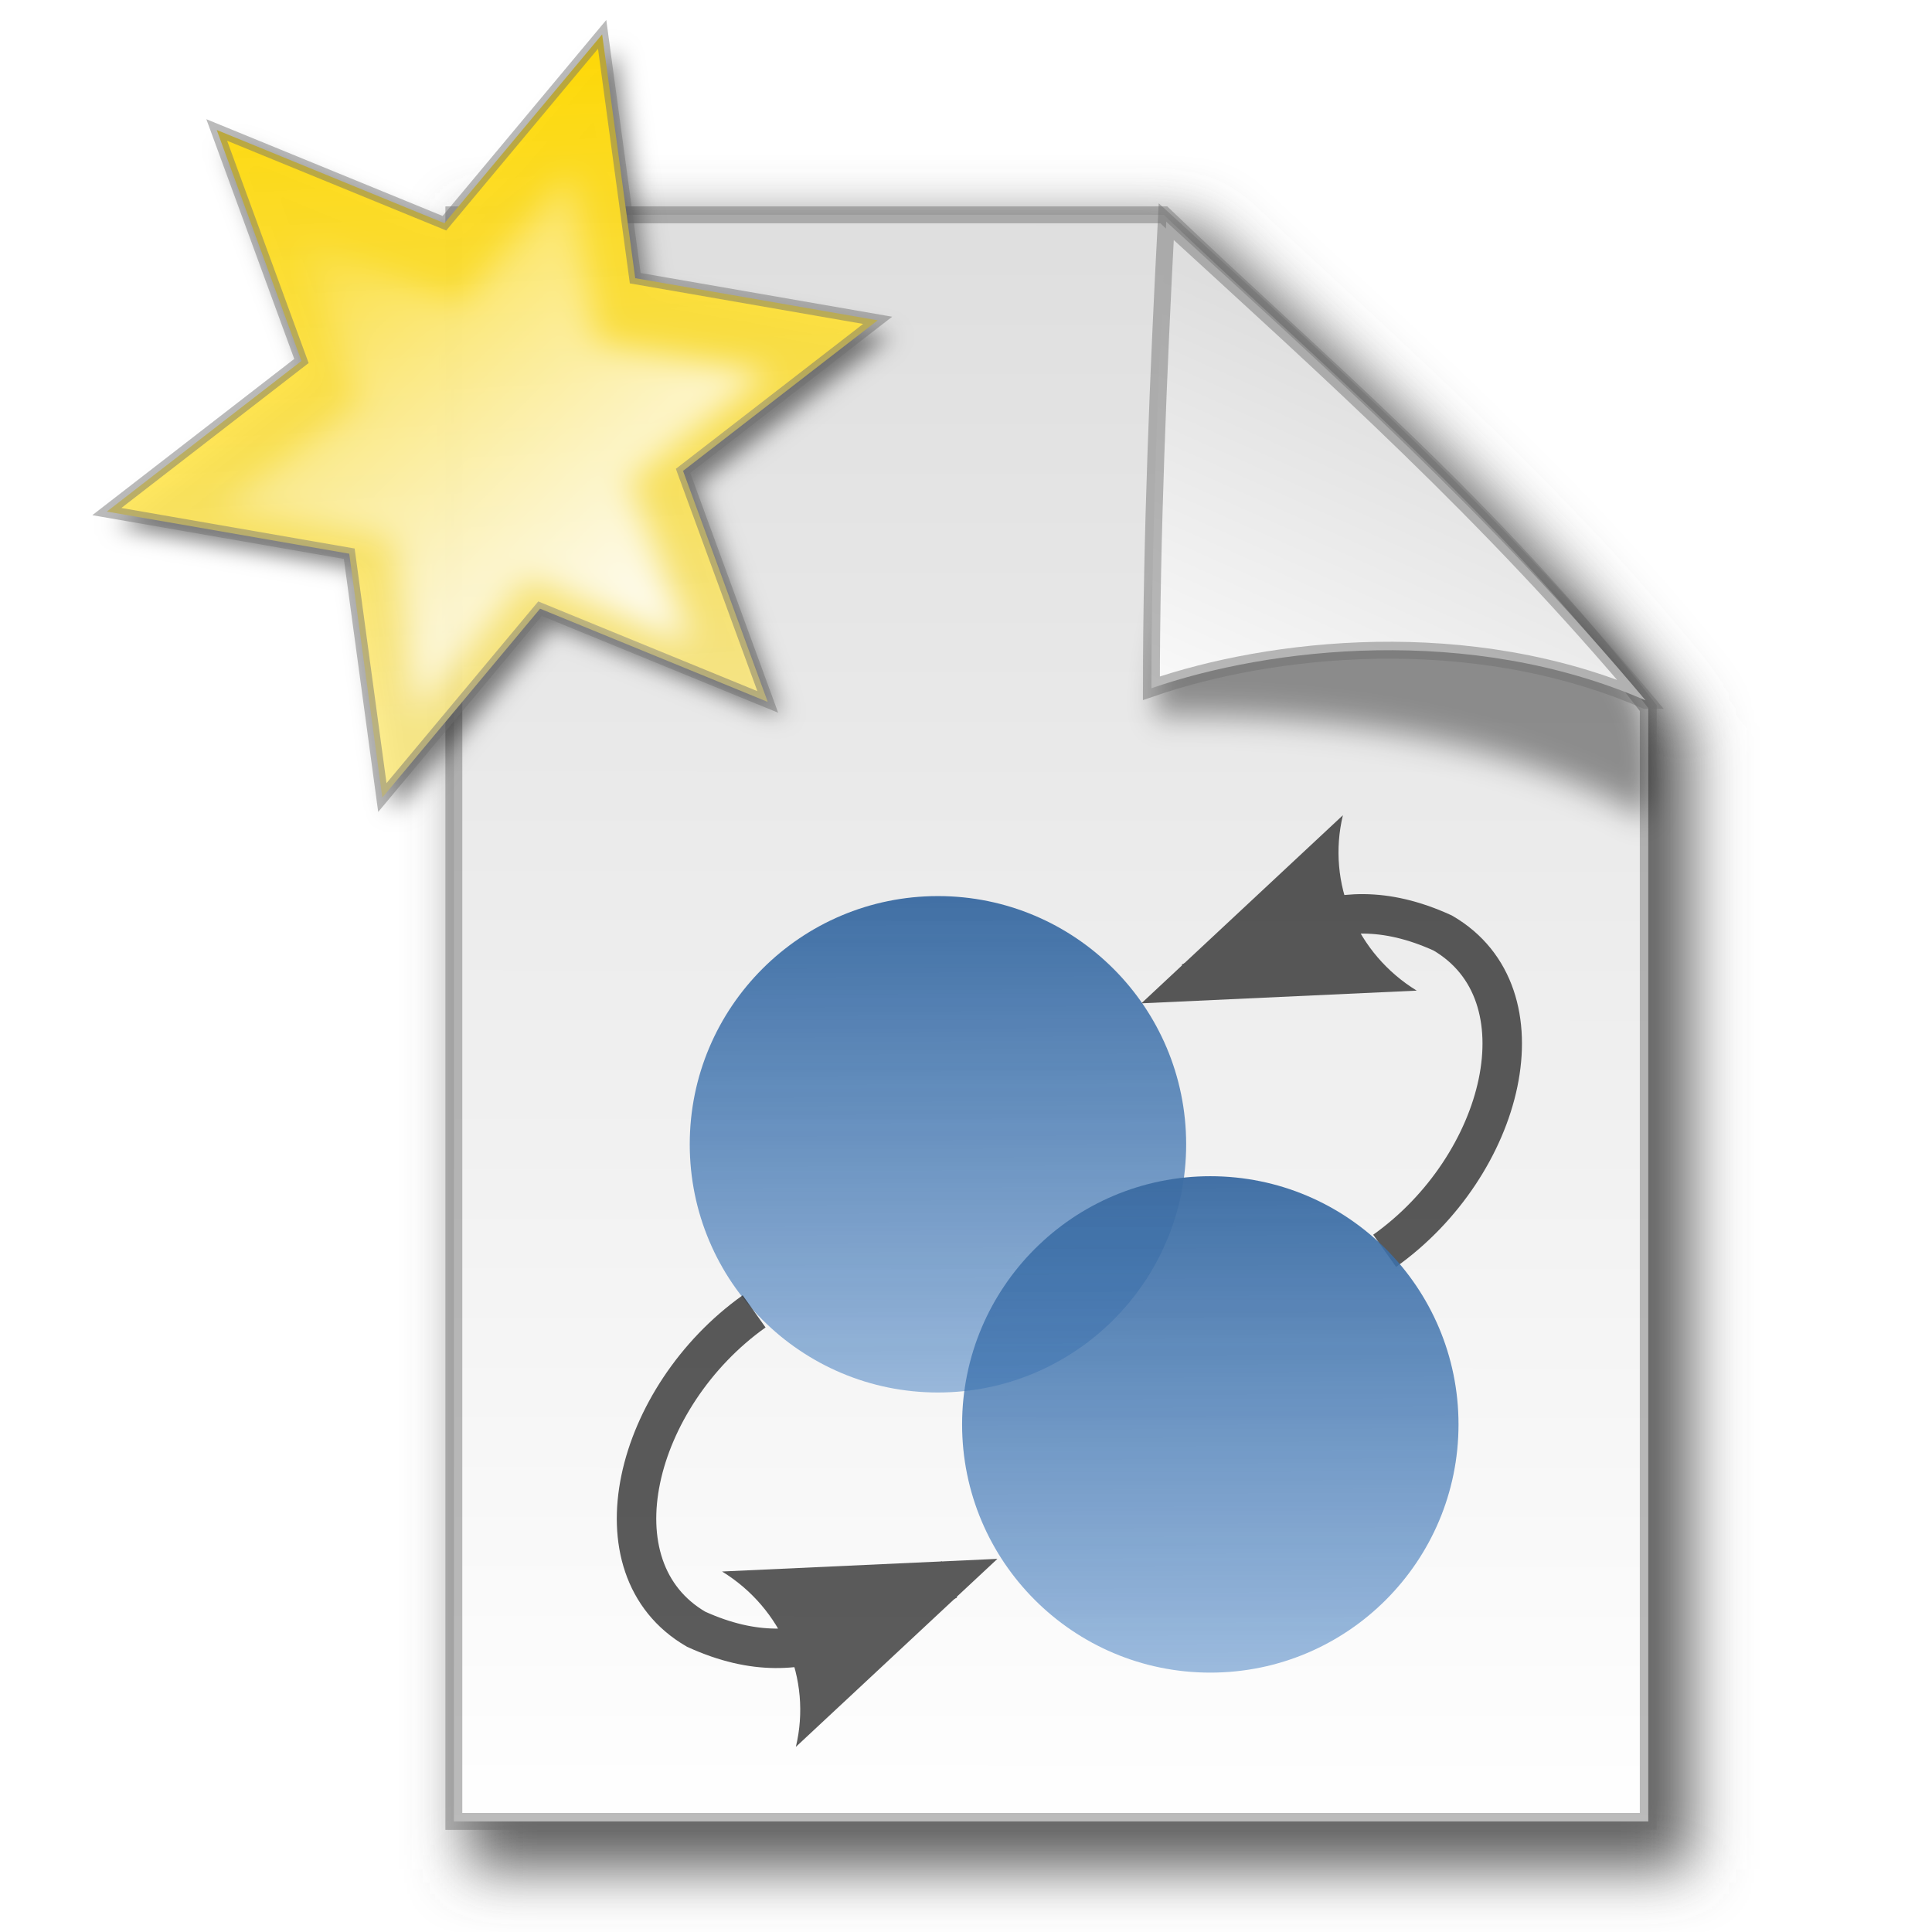
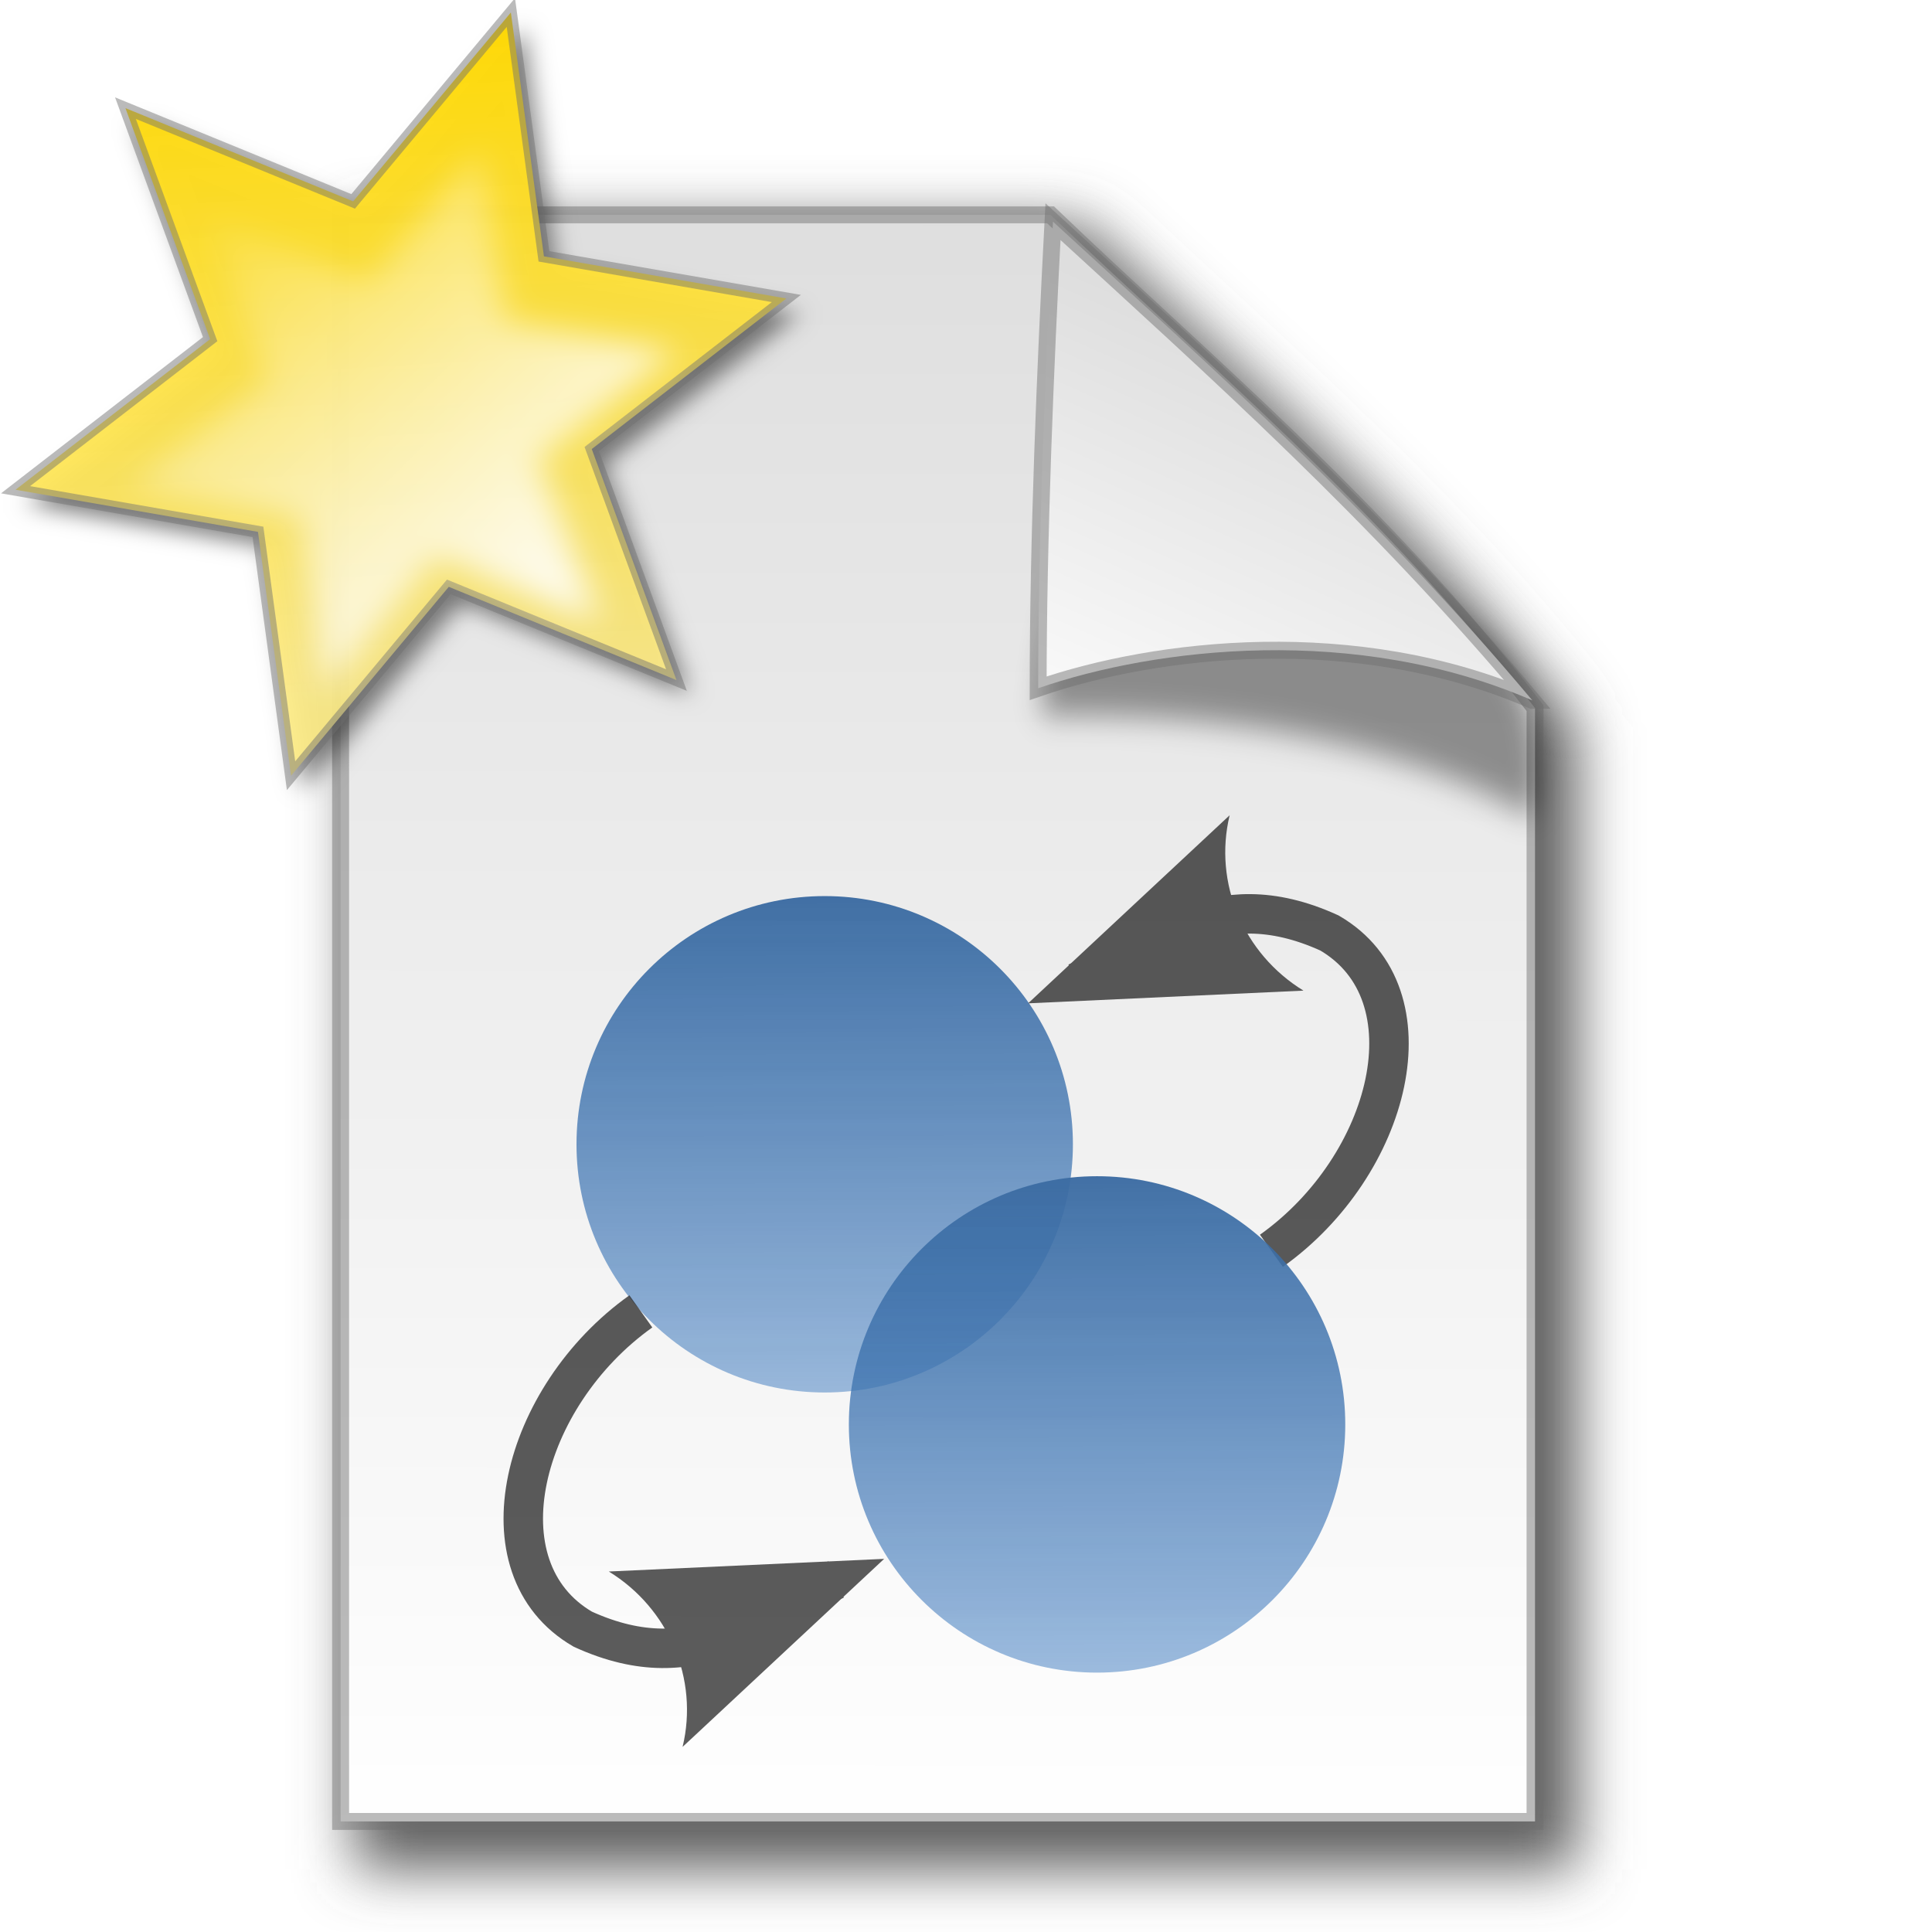
<svg xmlns="http://www.w3.org/2000/svg" xmlns:xlink="http://www.w3.org/1999/xlink" width="32px" height="32px" id="svg2985" version="1.1">
  <defs id="defs2987">
    <linearGradient id="linearGradient4048">
      <stop style="stop-color:#ffffff;stop-opacity:0.904;" offset="0" id="stop4050" />
      <stop style="stop-color:#ffffff;stop-opacity:0;" offset="1" id="stop4052" />
    </linearGradient>
    <linearGradient id="linearGradient3925">
      <stop style="stop-color:#fdd700;stop-opacity:1;" offset="0" id="stop3927" />
      <stop style="stop-color:#ffed87;stop-opacity:0.922;" offset="1" id="stop3929" />
    </linearGradient>
    <linearGradient id="linearGradient3790">
      <stop style="stop-color:#dedede;stop-opacity:1;" offset="0" id="stop3792" />
      <stop style="stop-color:#ffffff;stop-opacity:1;" offset="1" id="stop3794" />
    </linearGradient>
-     <filter id="filter3838">
-       <feGaussianBlur stdDeviation="0.497" id="feGaussianBlur3840" />
-     </filter>
    <linearGradient y2="5.142" x2="3.156" y1="10.855" x1="5.976" gradientUnits="userSpaceOnUse" id="linearGradient6181" xlink:href="#linearGradient6060" />
    <linearGradient y2="15.813" x2="34.076" y1="15.813" x1="1.354" gradientUnits="userSpaceOnUse" id="linearGradient6179" xlink:href="#linearGradient6060" />
    <linearGradient y2="53.774" x2="-33.445" y1="37.123" x1="-46.386" gradientUnits="userSpaceOnUse" id="linearGradient6113" xlink:href="#linearGradient6060" />
    <linearGradient y2="53.774" x2="-33.445" y1="37.123" x1="-46.386" gradientUnits="userSpaceOnUse" id="linearGradient6091" xlink:href="#linearGradient6060" />
    <linearGradient y2="53.774" x2="-33.445" y1="37.123" x1="-46.386" gradientUnits="userSpaceOnUse" id="linearGradient6058" xlink:href="#linearGradient6060" />
    <radialGradient gradientUnits="userSpaceOnUse" gradientTransform="matrix(1,0,0,1.004784,0,-0.1980649)" r="15.302" fy="41.4" fx="-4.4" cy="41.4" cx="-4.4" id="radialGradient5960" xlink:href="#linearGradient5954" />
    <linearGradient y2="18.669" x2="4.567" y1="-14.331" x1="4.607" gradientUnits="userSpaceOnUse" id="linearGradient5871" xlink:href="#linearGradient5873" />
    <linearGradient y2="15.813" x2="34.076" y1="15.813" x1="1.354" gradientUnits="userSpaceOnUse" id="linearGradient5869" xlink:href="#linearGradient3964" />
    <linearGradient gradientUnits="userSpaceOnUse" y2="15.813" x2="34.076" y1="15.813" x1="1.354" id="linearGradient5867" xlink:href="#linearGradient3964" />
    <linearGradient y2="52.785" x2="-33.61" y1="66.798" x1="-26.107" gradientUnits="userSpaceOnUse" id="linearGradient3985" xlink:href="#linearGradient3805" />
    <linearGradient y2="53.774" x2="-33.445" y1="37.123" x1="-46.386" gradientUnits="userSpaceOnUse" id="linearGradient3983" xlink:href="#linearGradient3805" />
    <linearGradient y2="67.677" x2="-31.551" y1="26.791" x1="-31.683" gradientUnits="userSpaceOnUse" id="linearGradient3981" xlink:href="#linearGradient3851" />
    <linearGradient y2="67.677" x2="-31.551" y1="26.791" x1="-31.683" gradientUnits="userSpaceOnUse" id="linearGradient3979" xlink:href="#linearGradient3845" />
    <linearGradient y2="-0.814" x2="3.624" y1="21.125" x1="15.405" gradientUnits="userSpaceOnUse" id="linearGradient3957" xlink:href="#linearGradient3805" />
    <linearGradient y2="3.305" x2="-3.167" y1="-15.401" x1="-5.339" gradientUnits="userSpaceOnUse" id="linearGradient3955" xlink:href="#linearGradient3805" />
    <linearGradient y2="18.747" x2="1.628" y1="-8.949" x1="1.699" gradientUnits="userSpaceOnUse" id="linearGradient3951" xlink:href="#linearGradient3771" />
    <linearGradient y2="52.785" x2="-33.61" y1="66.798" x1="-26.107" gradientUnits="userSpaceOnUse" id="linearGradient3877" xlink:href="#linearGradient3805" />
    <linearGradient gradientUnits="userSpaceOnUse" y2="53.774" x2="-33.445" y1="37.123" x1="-46.386" id="linearGradient3869" xlink:href="#linearGradient3805" />
    <linearGradient gradientUnits="userSpaceOnUse" y2="67.677" x2="-31.551" y1="26.791" x1="-31.683" id="linearGradient3843" xlink:href="#linearGradient3851" />
    <linearGradient gradientUnits="userSpaceOnUse" y2="67.677" x2="-31.551" y1="26.791" x1="-31.683" id="linearGradient3835" xlink:href="#linearGradient3845" />
    <linearGradient id="linearGradient3771">
      <stop id="stop3773" offset="0" style="stop-color:#188d0f;stop-opacity:1;" />
      <stop id="stop3775" offset="1" style="stop-color:#44ea37;stop-opacity:0.765;" />
    </linearGradient>
    <linearGradient id="linearGradient3805">
      <stop id="stop3807" offset="0" style="stop-color:#000000;stop-opacity:1;" />
      <stop id="stop3809" offset="1" style="stop-color:#000000;stop-opacity:0;" />
    </linearGradient>
    <linearGradient id="linearGradient3964">
      <stop style="stop-color:#094216;stop-opacity:1;" offset="0" id="stop3966" />
      <stop style="stop-color:#ffffff;stop-opacity:0.152;" offset="1" id="stop3968" />
    </linearGradient>
    <linearGradient id="linearGradient3845">
      <stop style="stop-color:#0f4a8d;stop-opacity:1;" offset="0" id="stop3847" />
      <stop style="stop-color:#135eb3;stop-opacity:0.513;" offset="1" id="stop3849" />
    </linearGradient>
    <linearGradient id="linearGradient3851">
      <stop id="stop3853" offset="0" style="stop-color:#091042;stop-opacity:1;" />
      <stop id="stop3855" offset="1" style="stop-color:#ffffff;stop-opacity:1;" />
    </linearGradient>
    <marker style="overflow:visible;" id="Arrow1Lend" refX="0.0" refY="0.0" orient="auto">
      <path transform="scale(0.8) rotate(180) translate(12.5,0)" style="fill-rule:evenodd;stroke:#000000;stroke-width:1.0pt;marker-start:none;" d="M 0.0,0.0 L 5.0,-5.0 L -12.5,0.0 L 5.0,5.0 L 0.0,0.0 z " id="path4014" />
    </marker>
    <marker style="overflow:visible" id="TriangleOutL" refX="0.0" refY="0.0" orient="auto">
      <path transform="scale(0.8)" style="fill-rule:evenodd;stroke:#000000;stroke-width:1.0pt;marker-start:none" d="M 5.77,0.0 L -2.88,5.0 L -2.88,-5.0 L 5.77,0.0 z " id="path4154" />
    </marker>
    <marker style="overflow:visible;" id="Arrow2Mend" refX="0.0" refY="0.0" orient="auto">
      <path transform="scale(0.6) rotate(180) translate(0,0)" d="M 8.719,4.034 L -2.207,0.016 L 8.719,-4.002 C 6.973,-1.63 6.983,1.616 8.719,4.034 z " style="font-size:12.0;fill-rule:evenodd;stroke-width:0.625;stroke-linejoin:round;" id="path4038" />
    </marker>
    <marker style="overflow:visible;" id="Arrow2Send" refX="0.0" refY="0.0" orient="auto">
      <path transform="scale(0.3) rotate(180) translate(-2.3,0)" d="M 8.719,4.034 L -2.207,0.016 L 8.719,-4.002 C 6.973,-1.63 6.983,1.616 8.719,4.034 z " style="font-size:12.0;fill-rule:evenodd;stroke-width:0.625;stroke-linejoin:round;" id="path4044" />
    </marker>
    <marker style="overflow:visible;" id="Arrow2Lend" refX="0.0" refY="0.0" orient="auto">
      <path transform="scale(1.1) rotate(180) translate(1,0)" d="M 8.719,4.034 L -2.207,0.016 L 8.719,-4.002 C 6.973,-1.63 6.983,1.616 8.719,4.034 z " style="font-size:12.0;fill-rule:evenodd;stroke-width:0.625;stroke-linejoin:round;" id="path4032" />
    </marker>
    <linearGradient id="linearGradient5873">
      <stop id="stop5875" offset="0" style="stop-color:#094216;stop-opacity:1;" />
      <stop id="stop5877" offset="1" style="stop-color:#ffffff;stop-opacity:0;" />
    </linearGradient>
    <linearGradient id="linearGradient5954">
      <stop id="stop5956" offset="0" style="stop-color:#f8f6c8;stop-opacity:1;" />
      <stop id="stop5958" offset="1" style="stop-color:#faf9e0;stop-opacity:0;" />
    </linearGradient>
    <linearGradient id="linearGradient6060">
      <stop style="stop-color:#ffffff;stop-opacity:1;" offset="0" id="stop6062" />
      <stop style="stop-color:#ffffff;stop-opacity:0;" offset="1" id="stop6064" />
    </linearGradient>
-     <filter id="filter5599">
-       <feGaussianBlur stdDeviation="0.256" id="feGaussianBlur5601" />
-     </filter>
    <clipPath id="clipPath378" clipPathUnits="userSpaceOnUse">
      <path id="path380" d="m 0.06,792 612,0 0,-792 -612,0 0,792 z" />
    </clipPath>
    <clipPath id="clipPath372" clipPathUnits="userSpaceOnUse">
      <path id="path374" d="M 0,792 612,792 612,0 0,0 0,792 z" />
    </clipPath>
    <clipPath id="clipPath308" clipPathUnits="userSpaceOnUse">
      <path id="path310" d="m 0.06,792 612,0 0,-792 -612,0 0,792 z" />
    </clipPath>
    <clipPath id="clipPath302" clipPathUnits="userSpaceOnUse">
      <path id="path304" d="M 0,792 612,792 612,0 0,0 0,792 z" />
    </clipPath>
    <clipPath id="clipPath296" clipPathUnits="userSpaceOnUse">
      <path id="path298" clip-rule="evenodd" d="m 72.5,525.97 191.63,0 0,-169.97 -191.63,0 0,169.97 z" />
    </clipPath>
    <clipPath id="clipPath286" clipPathUnits="userSpaceOnUse">
      <path id="path288" d="m 142.182,427.487 c 0,0 -3.384,3.384 -3.384,7.415 0,3.532 0.215,5.043 2.09,6.122 2.774,1.596 8.427,6.336 11.812,6.552 3.384,0.216 13.538,-0.499 17.569,-5.325 4.032,-4.827 2.373,-7.78 1.942,-9.074 -0.432,-1.294 -4.53,-3.317 -5.973,-5.043 -1.443,-1.725 -6.282,-5.805 -10.518,-6.188 -6.405,-0.58 -13.538,5.541 -13.538,5.541" />
    </clipPath>
    <clipPath id="clipPath266" clipPathUnits="userSpaceOnUse">
      <path id="path268" d="m 0.06,792 612,0 0,-792 -612,0 0,792 z" />
    </clipPath>
    <clipPath id="clipPath260" clipPathUnits="userSpaceOnUse">
      <path id="path262" d="M 0,792 612,792 612,0 0,0 0,792 z" />
    </clipPath>
    <clipPath id="clipPath254" clipPathUnits="userSpaceOnUse">
      <path id="path256" clip-rule="evenodd" d="m 72.5,525.97 191.63,0 0,-169.97 -191.63,0 0,169.97 z" />
    </clipPath>
    <clipPath id="clipPath78" clipPathUnits="userSpaceOnUse">
      <path id="path80" d="m 0.06,792 612,0 0,-792 -612,0 0,792 z" />
    </clipPath>
    <clipPath id="clipPath72" clipPathUnits="userSpaceOnUse">
      <path id="path74" d="M 0,792 612,792 612,0 0,0 0,792 z" />
    </clipPath>
    <clipPath id="clipPath60" clipPathUnits="userSpaceOnUse">
      <path id="path62" d="m 0.06,792 612,0 0,-792 -612,0 0,792 z" />
    </clipPath>
    <clipPath id="clipPath54" clipPathUnits="userSpaceOnUse">
      <path id="path56" d="M 0,792 612,792 612,0 0,0 0,792 z" />
    </clipPath>
    <clipPath id="clipPath48" clipPathUnits="userSpaceOnUse">
      <path id="path50" clip-rule="evenodd" d="m 498.6,63 49.34,0 0,-41.64 -49.34,0 0,41.64 z" />
    </clipPath>
    <clipPath id="clipPath26" clipPathUnits="userSpaceOnUse">
      <path id="path28" d="m 0.06,792 612,0 0,-792 -612,0 0,792 z" />
    </clipPath>
    <clipPath id="clipPath20" clipPathUnits="userSpaceOnUse">
      <path id="path22" d="M 0,792 612,792 612,0 0,0 0,792 z" />
    </clipPath>
    <filter id="filter3939">
      <feGaussianBlur stdDeviation="0.249" id="feGaussianBlur3941" />
    </filter>
-     <linearGradient xlink:href="#linearGradient3790" id="linearGradient4036" gradientUnits="userSpaceOnUse" gradientTransform="matrix(0.9185541,0,0,0.9185541,2.326668,2.631549)" x1="12.865" y1="1.5" x2="12.85" y2="30.571" />
-     <linearGradient xlink:href="#linearGradient3790" id="linearGradient4038" gradientUnits="userSpaceOnUse" gradientTransform="matrix(0.9185541,0,0,0.9185541,2.203465,2.972726)" x1="22.802" y1="4.228" x2="19.35" y2="12.013" />
    <linearGradient xlink:href="#linearGradient3925" id="linearGradient4040" gradientUnits="userSpaceOnUse" x1="-13.909" y1="-11.092" x2="-13.889" y2="3.823" />
    <filter id="filter4060">
      <feGaussianBlur stdDeviation="0.497" id="feGaussianBlur4062" />
    </filter>
    <linearGradient xlink:href="#linearGradient4048" id="linearGradient4064" x1="-8.389" y1="3.039" x2="-19.684" y2="-9.788" gradientUnits="userSpaceOnUse" />
    <filter id="filter5599-7">
      <feGaussianBlur id="feGaussianBlur5601-3" stdDeviation="0.256" />
    </filter>
    <linearGradient y2="67.677" x2="-31.551" y1="26.791" x1="-31.683" gradientUnits="userSpaceOnUse" id="linearGradient5597" xlink:href="#linearGradient3845-3" />
    <linearGradient id="linearGradient6060-5">
      <stop id="stop6062-0" offset="0" style="stop-color:#ffffff;stop-opacity:1;" />
      <stop id="stop6064-5" offset="1" style="stop-color:#ffffff;stop-opacity:0;" />
    </linearGradient>
    <linearGradient id="linearGradient5954-3">
      <stop style="stop-color:#f8f6c8;stop-opacity:1;" offset="0" id="stop5956-4" />
      <stop style="stop-color:#faf9e0;stop-opacity:0;" offset="1" id="stop5958-6" />
    </linearGradient>
    <linearGradient id="linearGradient5873-5">
      <stop style="stop-color:#094216;stop-opacity:1;" offset="0" id="stop5875-8" />
      <stop style="stop-color:#ffffff;stop-opacity:0;" offset="1" id="stop5877-3" />
    </linearGradient>
    <marker orient="auto" refY="0.0" refX="0.0" id="Arrow2Lend-4" style="overflow:visible;">
      <path id="path4032-5" style="font-size:12.0;fill-rule:evenodd;stroke-width:0.625;stroke-linejoin:round;" d="M 8.719,4.034 L -2.207,0.016 L 8.719,-4.002 C 6.973,-1.63 6.983,1.616 8.719,4.034 z " transform="scale(1.1) rotate(180) translate(1,0)" />
    </marker>
    <marker orient="auto" refY="0.0" refX="0.0" id="Arrow2Send-9" style="overflow:visible;">
      <path id="path4044-6" style="font-size:12.0;fill-rule:evenodd;stroke-width:0.625;stroke-linejoin:round;" d="M 8.719,4.034 L -2.207,0.016 L 8.719,-4.002 C 6.973,-1.63 6.983,1.616 8.719,4.034 z " transform="scale(0.3) rotate(180) translate(-2.3,0)" />
    </marker>
    <marker orient="auto" refY="0.0" refX="0.0" id="Arrow2Mend-2" style="overflow:visible;">
      <path id="path4038-6" style="font-size:12.0;fill-rule:evenodd;stroke-width:0.625;stroke-linejoin:round;" d="M 8.719,4.034 L -2.207,0.016 L 8.719,-4.002 C 6.973,-1.63 6.983,1.616 8.719,4.034 z " transform="scale(0.6) rotate(180) translate(0,0)" />
    </marker>
    <marker orient="auto" refY="0.0" refX="0.0" id="TriangleOutL-4" style="overflow:visible">
      <path id="path4154-9" d="M 5.77,0.0 L -2.88,5.0 L -2.88,-5.0 L 5.77,0.0 z " style="fill-rule:evenodd;stroke:#000000;stroke-width:1.0pt;marker-start:none" transform="scale(0.8)" />
    </marker>
    <marker orient="auto" refY="0.0" refX="0.0" id="Arrow1Lend-1" style="overflow:visible;">
      <path id="path4014-6" d="M 0.0,0.0 L 5.0,-5.0 L -12.5,0.0 L 5.0,5.0 L 0.0,0.0 z " style="fill-rule:evenodd;stroke:#000000;stroke-width:1.0pt;marker-start:none;" transform="scale(0.8) rotate(180) translate(12.5,0)" />
    </marker>
    <linearGradient id="linearGradient3851-6">
      <stop style="stop-color:#091042;stop-opacity:1;" offset="0" id="stop3853-2" />
      <stop style="stop-color:#ffffff;stop-opacity:1;" offset="1" id="stop3855-8" />
    </linearGradient>
    <linearGradient id="linearGradient3845-3">
      <stop id="stop3847-6" offset="0" style="stop-color:#0f4a8d;stop-opacity:1;" />
      <stop id="stop3849-2" offset="1" style="stop-color:#135eb3;stop-opacity:0.513;" />
    </linearGradient>
    <linearGradient id="linearGradient3964-7">
      <stop id="stop3966-6" offset="0" style="stop-color:#094216;stop-opacity:1;" />
      <stop id="stop3968-3" offset="1" style="stop-color:#ffffff;stop-opacity:0.152;" />
    </linearGradient>
    <linearGradient id="linearGradient3805-9">
      <stop style="stop-color:#000000;stop-opacity:1;" offset="0" id="stop3807-0" />
      <stop style="stop-color:#000000;stop-opacity:0;" offset="1" id="stop3809-3" />
    </linearGradient>
    <linearGradient id="linearGradient3771-3">
      <stop style="stop-color:#188d0f;stop-opacity:1;" offset="0" id="stop3773-5" />
      <stop style="stop-color:#44ea37;stop-opacity:0.765;" offset="1" id="stop3775-2" />
    </linearGradient>
    <linearGradient xlink:href="#linearGradient3845-3" id="linearGradient3835-5" x1="-31.683" y1="26.791" x2="-31.551" y2="67.677" gradientUnits="userSpaceOnUse" />
    <linearGradient xlink:href="#linearGradient3851-6" id="linearGradient3843-2" x1="-31.683" y1="26.791" x2="-31.551" y2="67.677" gradientUnits="userSpaceOnUse" />
    <linearGradient xlink:href="#linearGradient3805-9" id="linearGradient3869-0" x1="-46.386" y1="37.123" x2="-33.445" y2="53.774" gradientUnits="userSpaceOnUse" />
    <filter id="filter3871" x="-0.107" width="1.214" y="-0.107" height="1.214">
      <feGaussianBlur stdDeviation="1.691" id="feGaussianBlur3873" />
    </filter>
    <linearGradient xlink:href="#linearGradient3805-9" id="linearGradient3877-5" gradientUnits="userSpaceOnUse" x1="-26.107" y1="66.798" x2="-33.61" y2="52.785" />
    <linearGradient xlink:href="#linearGradient3771-3" id="linearGradient3951-6" gradientUnits="userSpaceOnUse" x1="1.699" y1="-8.949" x2="1.628" y2="18.747" />
    <linearGradient xlink:href="#linearGradient3805-9" id="linearGradient3955-3" gradientUnits="userSpaceOnUse" x1="-5.339" y1="-15.401" x2="-3.167" y2="3.305" />
    <linearGradient xlink:href="#linearGradient3805-9" id="linearGradient3957-5" gradientUnits="userSpaceOnUse" x1="15.405" y1="21.125" x2="3.624" y2="-0.814" />
    <linearGradient xlink:href="#linearGradient3845-3" id="linearGradient3979-6" gradientUnits="userSpaceOnUse" x1="-31.683" y1="26.791" x2="-31.551" y2="67.677" />
    <linearGradient xlink:href="#linearGradient3851-6" id="linearGradient3981-7" gradientUnits="userSpaceOnUse" x1="-31.683" y1="26.791" x2="-31.551" y2="67.677" />
    <linearGradient xlink:href="#linearGradient3805-9" id="linearGradient3983-0" gradientUnits="userSpaceOnUse" x1="-46.386" y1="37.123" x2="-33.445" y2="53.774" />
    <linearGradient xlink:href="#linearGradient3805-9" id="linearGradient3985-5" gradientUnits="userSpaceOnUse" x1="-26.107" y1="66.798" x2="-33.61" y2="52.785" />
    <linearGradient xlink:href="#linearGradient3964-7" id="linearGradient5867-4" x1="1.354" y1="15.813" x2="34.076" y2="15.813" gradientUnits="userSpaceOnUse" />
    <linearGradient xlink:href="#linearGradient3964-7" id="linearGradient5869-7" gradientUnits="userSpaceOnUse" x1="1.354" y1="15.813" x2="34.076" y2="15.813" />
    <linearGradient xlink:href="#linearGradient5873-5" id="linearGradient5871-7" gradientUnits="userSpaceOnUse" x1="4.607" y1="-14.331" x2="4.567" y2="18.669" />
    <radialGradient xlink:href="#linearGradient5954-3" id="radialGradient5960-1" cx="-4.4" cy="41.4" fx="-4.4" fy="41.4" r="15.302" gradientTransform="matrix(1,0,0,1.004784,0,-0.1980649)" gradientUnits="userSpaceOnUse" />
    <linearGradient xlink:href="#linearGradient6060-5" id="linearGradient6058-2" gradientUnits="userSpaceOnUse" x1="-46.386" y1="37.123" x2="-33.445" y2="53.774" />
    <linearGradient xlink:href="#linearGradient6060-5" id="linearGradient6091-7" gradientUnits="userSpaceOnUse" x1="-46.386" y1="37.123" x2="-33.445" y2="53.774" />
    <linearGradient xlink:href="#linearGradient3845-3" id="linearGradient6105" gradientUnits="userSpaceOnUse" x1="-31.683" y1="26.791" x2="-31.551" y2="67.677" />
    <linearGradient xlink:href="#linearGradient6060-5" id="linearGradient6113-8" gradientUnits="userSpaceOnUse" x1="-46.386" y1="37.123" x2="-33.445" y2="53.774" />
    <linearGradient xlink:href="#linearGradient6060-5" id="linearGradient6179-8" gradientUnits="userSpaceOnUse" x1="1.354" y1="15.813" x2="34.076" y2="15.813" />
    <linearGradient xlink:href="#linearGradient6060-5" id="linearGradient6181-5" gradientUnits="userSpaceOnUse" x1="5.976" y1="10.855" x2="3.156" y2="5.142" />
    <filter id="filter3838-6">
      <feGaussianBlur id="feGaussianBlur3840-0" stdDeviation="0.497" />
    </filter>
    <linearGradient gradientTransform="translate(-0.134127,0.3714286)" gradientUnits="userSpaceOnUse" y2="12.013" x2="19.35" y1="4.228" x1="22.802" id="linearGradient3804" xlink:href="#linearGradient3790-5" />
    <linearGradient gradientUnits="userSpaceOnUse" y2="30.571" x2="12.85" y1="1.5" x1="12.865" id="linearGradient3796" xlink:href="#linearGradient3790-5" />
    <linearGradient id="linearGradient3790-5">
      <stop id="stop3792-5" offset="0" style="stop-color:#dedede;stop-opacity:1;" />
      <stop id="stop3794-1" offset="1" style="stop-color:#ffffff;stop-opacity:1;" />
    </linearGradient>
+     <linearGradient xlink:href="#linearGradient3925" id="linearGradient4558" gradientUnits="userSpaceOnUse" x1="-13.909" y1="-11.092" x2="-13.889" y2="3.823" />
+     <linearGradient xlink:href="#linearGradient4048" id="linearGradient4560" gradientUnits="userSpaceOnUse" x1="-8.389" y1="3.039" x2="-19.684" y2="-9.788" />
  </defs>
  <g id="layer1">
    <g id="g3947" transform="translate(-25.3,-0.35)">
-       <g id="layer1-4" transform="matrix(0.9337037,0,0,0.9337037,27.76967,2.274235)">
+       <g id="layer1-4" transform="matrix(0.9337037,0,0,0.9337037,25.89389,2.274235)">
        <path transform="matrix(1.023824,0,0,1.023824,0.1188208,0.1188208)" style="fill:#5e5e5e;fill-opacity:1;stroke:none;filter:url(#filter3838-6)" d="m 18,1.75 -12.594,0 0,28.5 21.188,0 0,-19.75 C 23.866,6.951 20.604,4.25 18,1.75 z" id="path3824-7" />
        <path id="path3001-6" d="m 18,1.75 -12.594,0 0,28.5 21.188,0 0,-19.75 C 23.866,6.951 20.604,4.25 18,1.75 z" style="fill:url(#linearGradient3796);fill-opacity:1;stroke:#6e6e6e;stroke-width:0.3;stroke-linecap:butt;stroke-linejoin:miter;stroke-miterlimit:4;stroke-opacity:0.471;stroke-dasharray:none" />
        <path transform="matrix(0.9971682,0.07520379,-0.07520379,0.9971682,0.6329016,-1.96812)" style="opacity:0.4;fill:#000000;fill-opacity:1;stroke:none;filter:url(#filter5599-7)" d="m 26.949,12.424 c 0.421,-4.527 -4.784,-4.184 -8.579,-5.593 0.156,2.67 -0.23,1.76 -0.283,4.433 2.814,-0.248 6.088,-0.151 8.862,1.159 z" id="path3806-7" />
        <path id="rect2993-1" d="m 26.546,10.363 c -2.778,-3.312 -5.596,-5.824 -8.503,-8.492 -0.137,2.608 -0.263,5.62 -0.263,8.277 2.084,-0.721 5.633,-1.145 8.765,0.215 z" style="fill:url(#linearGradient3804);fill-opacity:1;stroke:#6e6e6e;stroke-width:0.3;stroke-miterlimit:4;stroke-opacity:0.471;stroke-dasharray:none" />
        <g style="opacity:0.8" id="layer1-1" transform="matrix(0.2300627,0,0,0.2300627,9.371157,21.02518)">
          <g style="stroke:none" id="g3969" transform="matrix(1.328495,0,0,1.328495,-1.385193,8.919133)">
            <g style="stroke:none" id="g3971">
              <path transform="matrix(0.7582038,0,0,0.7582038,40.55555,-52.47985)" d="m -13.167,48.333 c 0,10.493 -8.507,19 -19,19 -10.493,0 -19,-8.507 -19,-19 0,-10.493 8.507,-19 19,-19 10.493,0 19,8.507 19,19 z" id="path3973" style="fill:url(#linearGradient5597);fill-opacity:1;stroke:none" />
            </g>
            <path transform="matrix(0.7582038,0,0,0.7582038,42.18055,-50.72985)" d="m -13.167,48.333 c 0,10.493 -8.507,19 -19,19 -10.493,0 -19,-8.507 -19,-19 0,-10.493 8.507,-19 19,-19 10.493,0 19,8.507 19,19 z" id="path3975" style="fill:none;stroke:none;filter:url(#filter3871)" />
            <path style="fill:none;stroke:none;filter:url(#filter3871)" id="path3977" d="m -13.167,48.333 c 0,10.493 -8.507,19 -19,19 -10.493,0 -19,-8.507 -19,-19 0,-10.493 8.507,-19 19,-19 10.493,0 19,8.507 19,19 z" transform="matrix(0.7582038,0,0,0.7582038,41.30555,-52.22985)" />
          </g>
          <g id="g4861" transform="translate(0.4333333,0.4333333)">
            <g id="g5838" transform="translate(-0.6,-0.3)">
              <g id="g4854">
                <path id="path4006" d="m 54.701,-4.036 c 9.224,-6.565 12.597,-19.787 4.473,-24.507 -9.047,-4.124 -13.907,1.468 -19.529,3.835" style="opacity:0.8;fill:none;stroke:#000000;stroke-width:3.043;stroke-linecap:butt;stroke-linejoin:miter;stroke-miterlimit:4;stroke-opacity:1;stroke-dasharray:none;marker-mid:none;marker-end:url(#Arrow2Mend)" />
                <path style="opacity:0.8;fill:none;stroke:#000000;stroke-width:3.043;stroke-linecap:butt;stroke-linejoin:miter;stroke-miterlimit:4;stroke-opacity:1;stroke-dasharray:none;marker-mid:none;marker-end:url(#Arrow2Mend)" d="M 6.083,0.634 C -3.14,7.199 -6.514,20.422 1.611,25.142 10.657,29.265 15.517,23.673 21.14,21.307" id="path5603" />
              </g>
            </g>
          </g>
          <g style="stroke:none" transform="matrix(1.328495,0,0,1.328495,19.61481,30.51913)" id="g6093">
            <g style="stroke:none" id="g6095">
              <path style="fill:url(#linearGradient6105);fill-opacity:1;stroke:none" id="path6097" d="m -13.167,48.333 c 0,10.493 -8.507,19 -19,19 -10.493,0 -19,-8.507 -19,-19 0,-10.493 8.507,-19 19,-19 10.493,0 19,8.507 19,19 z" transform="matrix(0.7582038,0,0,0.7582038,40.55555,-52.47985)" />
            </g>
            <path style="fill:none;stroke:none;filter:url(#filter3871)" id="path6099" d="m -13.167,48.333 c 0,10.493 -8.507,19 -19,19 -10.493,0 -19,-8.507 -19,-19 0,-10.493 8.507,-19 19,-19 10.493,0 19,8.507 19,19 z" transform="matrix(0.7582038,0,0,0.7582038,42.18055,-50.72985)" />
            <path transform="matrix(0.7582038,0,0,0.7582038,41.30555,-52.22985)" d="m -13.167,48.333 c 0,10.493 -8.507,19 -19,19 -10.493,0 -19,-8.507 -19,-19 0,-10.493 8.507,-19 19,-19 10.493,0 19,8.507 19,19 z" id="path6101" style="fill:none;stroke:none;filter:url(#filter3871)" />
          </g>
        </g>
      </g>
-       <path style="opacity:0.5;fill:#000000;fill-opacity:1;fill-rule:nonzero;stroke:none;filter:url(#filter3939)" id="path3933" d="M -7.7,3.9 -12.5,1.615 -16.129,5.5 -16.55,0.2 -21.729,-1 -17.35,-4.015 -18.9,-9.1 l 4.8,2.285 3.629,-3.885 0.421,5.3 5.179,1.2 -4.379,3.014 z" transform="matrix(0.7654286,-0.04261189,0.04261189,0.7654286,43.94414,8.912852)" />
-       <path transform="matrix(0.7654286,-0.04261189,0.04261189,0.7654286,43.74414,8.662852)" d="M -7.7,3.9 -12.5,1.615 -16.129,5.5 -16.55,0.2 -21.729,-1 -17.35,-4.015 -18.9,-9.1 l 4.8,2.285 3.629,-3.885 0.421,5.3 5.179,1.2 -4.379,3.014 z" id="path3117" style="fill:url(#linearGradient4040);fill-opacity:1;fill-rule:nonzero;stroke:#6e6e6e;stroke-width:0.261;stroke-miterlimit:4;stroke-opacity:0.471;stroke-dasharray:none" />
-       <path style="fill:url(#linearGradient4064);fill-opacity:1;fill-rule:nonzero;stroke:none;filter:url(#filter4060)" id="path4042" d="M -7.7,3.9 -12.5,1.615 -16.129,5.5 -16.55,0.2 -21.729,-1 -17.35,-4.015 -18.9,-9.1 l 4.8,2.285 3.629,-3.885 0.421,5.3 5.179,1.2 -4.379,3.014 z" transform="matrix(0.5452344,-0.03035354,0.03035354,0.5452344,40.80869,8.668558)" />
+       <g id="g4552" transform="translate(-1.512046,-0.3617984)">
+         <path transform="matrix(0.7654286,-0.04261189,0.04261189,0.7654286,43.94414,8.912852)" d="M -7.7,3.9 -12.5,1.615 -16.129,5.5 -16.55,0.2 -21.729,-1 -17.35,-4.015 -18.9,-9.1 l 4.8,2.285 3.629,-3.885 0.421,5.3 5.179,1.2 -4.379,3.014 z" id="path3933" style="opacity:0.5;fill:#000000;fill-opacity:1;fill-rule:nonzero;stroke:none;filter:url(#filter3939)" />
+         <path style="fill:url(#linearGradient4558);fill-opacity:1;fill-rule:nonzero;stroke:#6e6e6e;stroke-width:0.261;stroke-miterlimit:4;stroke-opacity:0.471;stroke-dasharray:none" id="path3117" d="M -7.7,3.9 -12.5,1.615 -16.129,5.5 -16.55,0.2 -21.729,-1 -17.35,-4.015 -18.9,-9.1 l 4.8,2.285 3.629,-3.885 0.421,5.3 5.179,1.2 -4.379,3.014 z" transform="matrix(0.7654286,-0.04261189,0.04261189,0.7654286,43.74414,8.662852)" />
+         <g id="g4549">
+           <path style="fill:url(#linearGradient4560);fill-opacity:1;fill-rule:nonzero;stroke:none;filter:url(#filter4060)" id="path4042" d="M -7.7,3.9 -12.5,1.615 -16.129,5.5 -16.55,0.2 -21.729,-1 -17.35,-4.015 -18.9,-9.1 l 4.8,2.285 3.629,-3.885 0.421,5.3 5.179,1.2 -4.379,3.014 z" transform="matrix(0.5452344,-0.03035354,0.03035354,0.5452344,40.80869,8.668558)" />
+         </g>
+       </g>
    </g>
  </g>
</svg>
